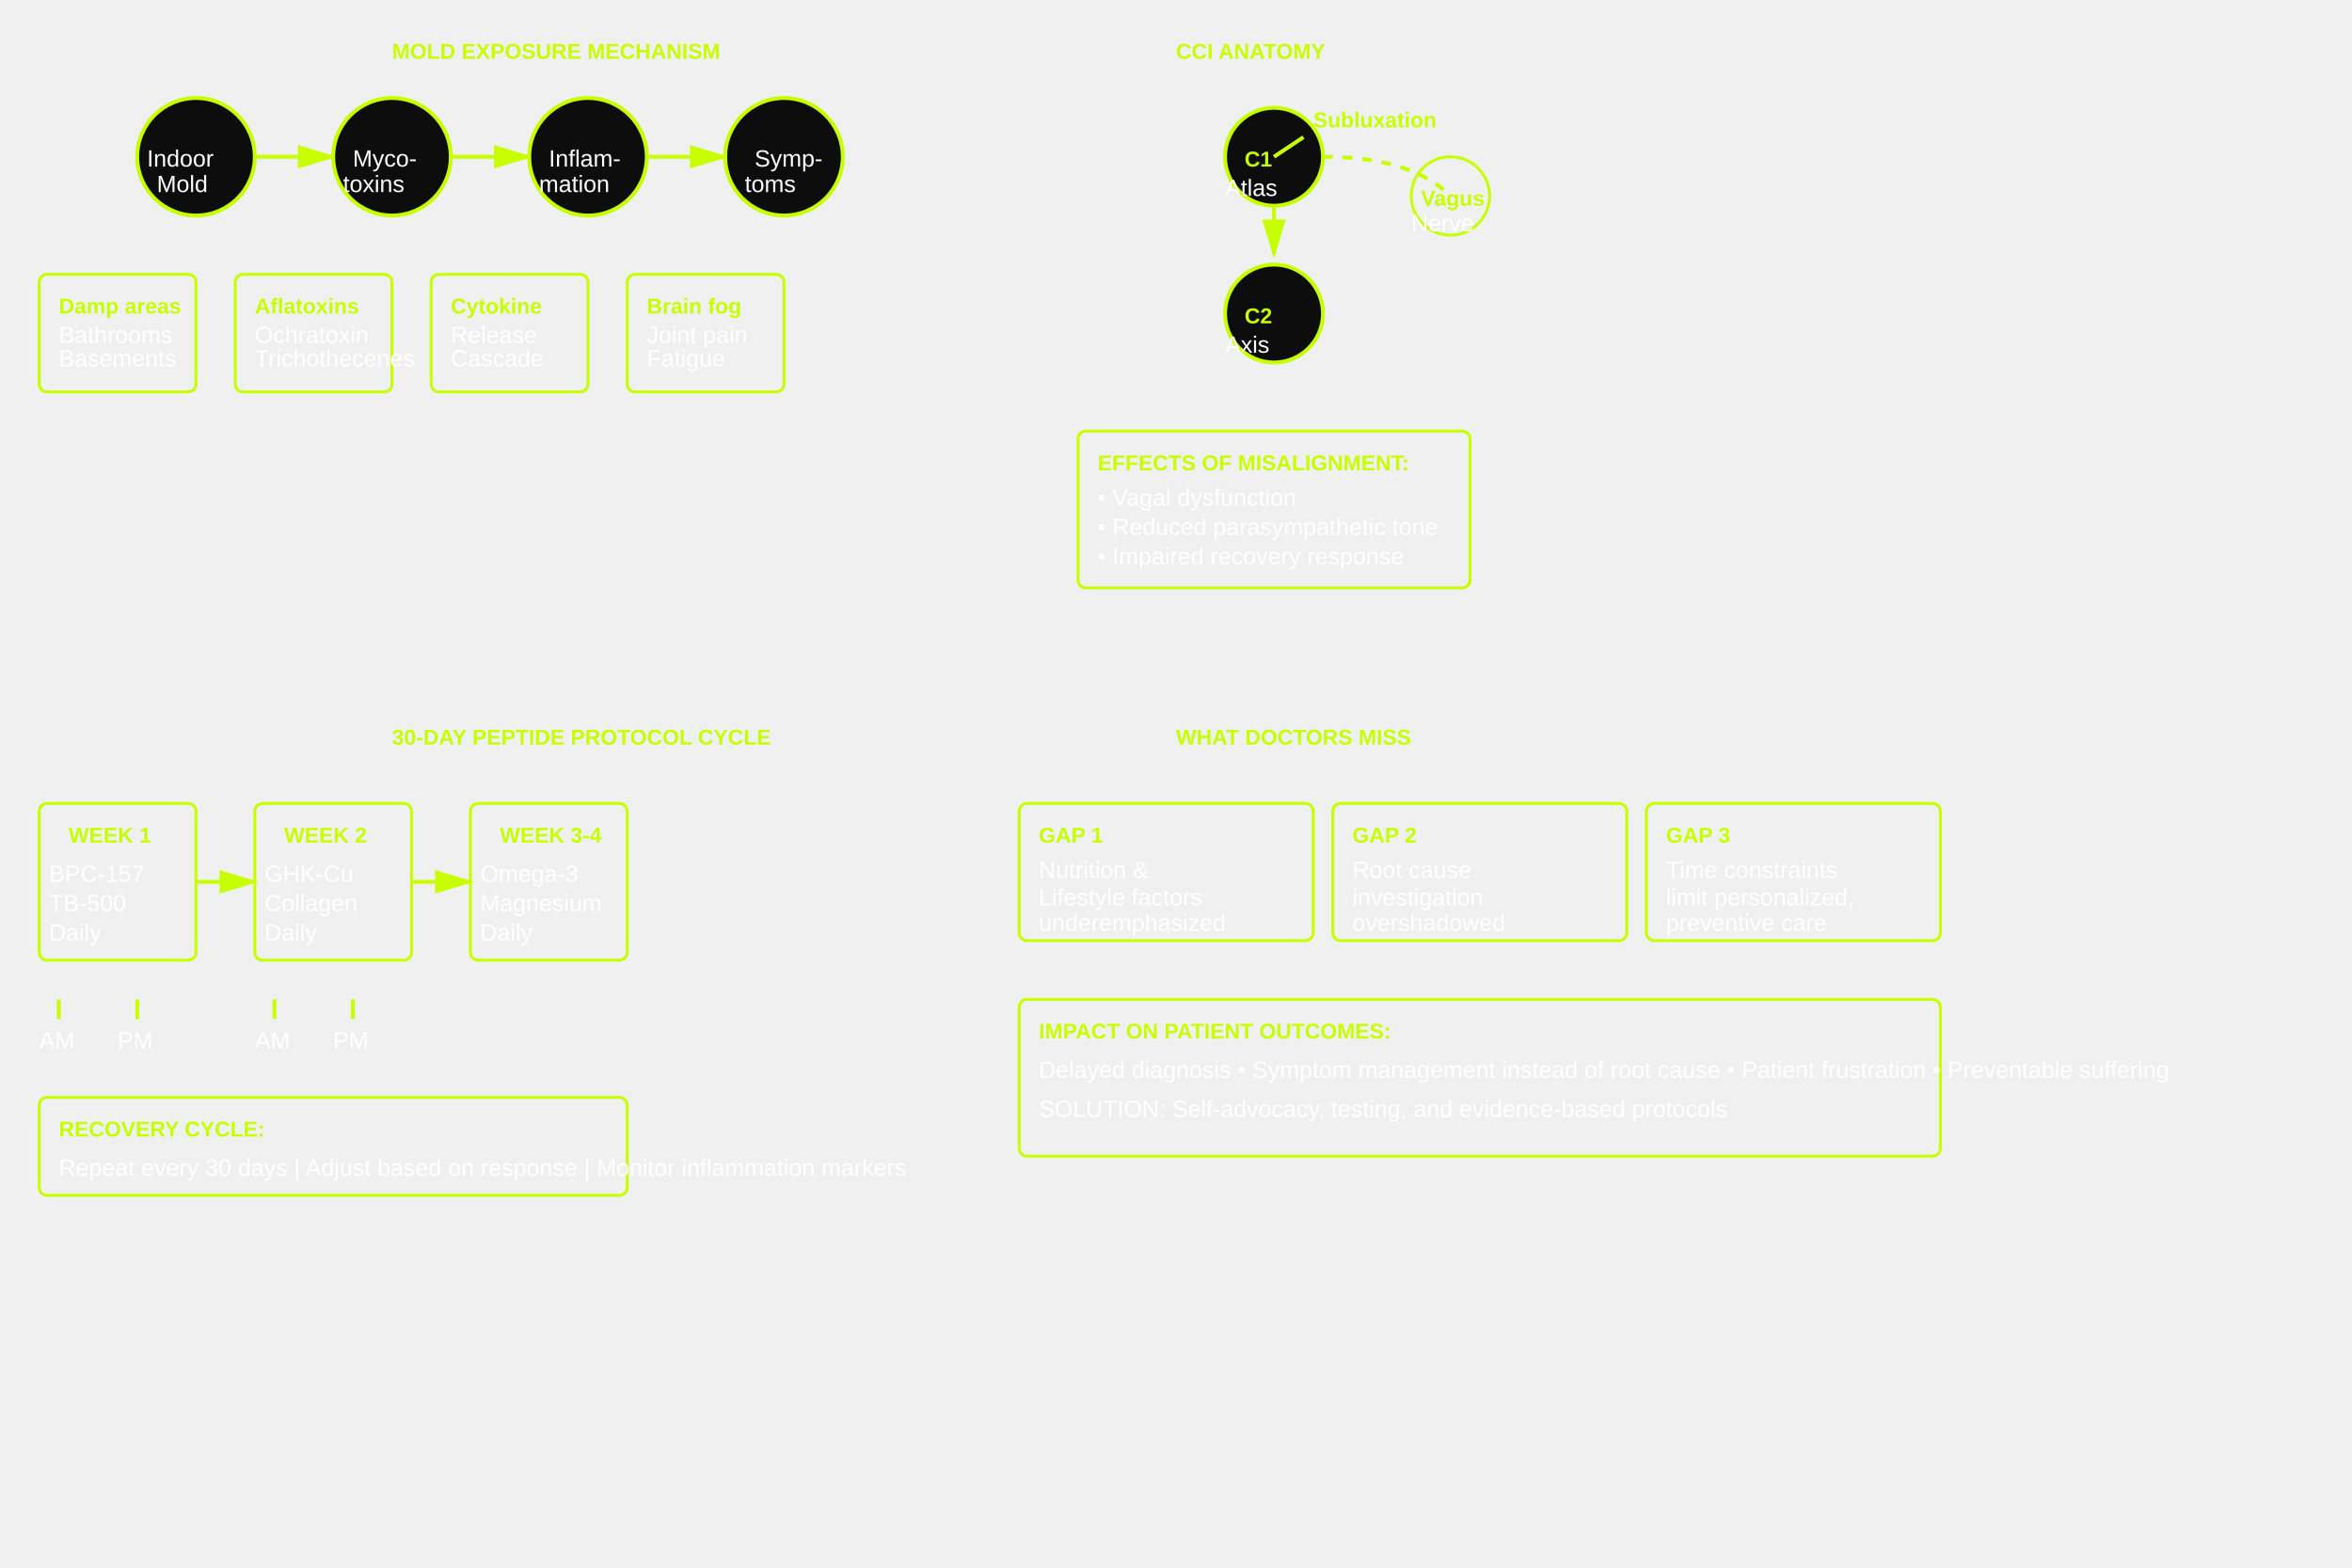
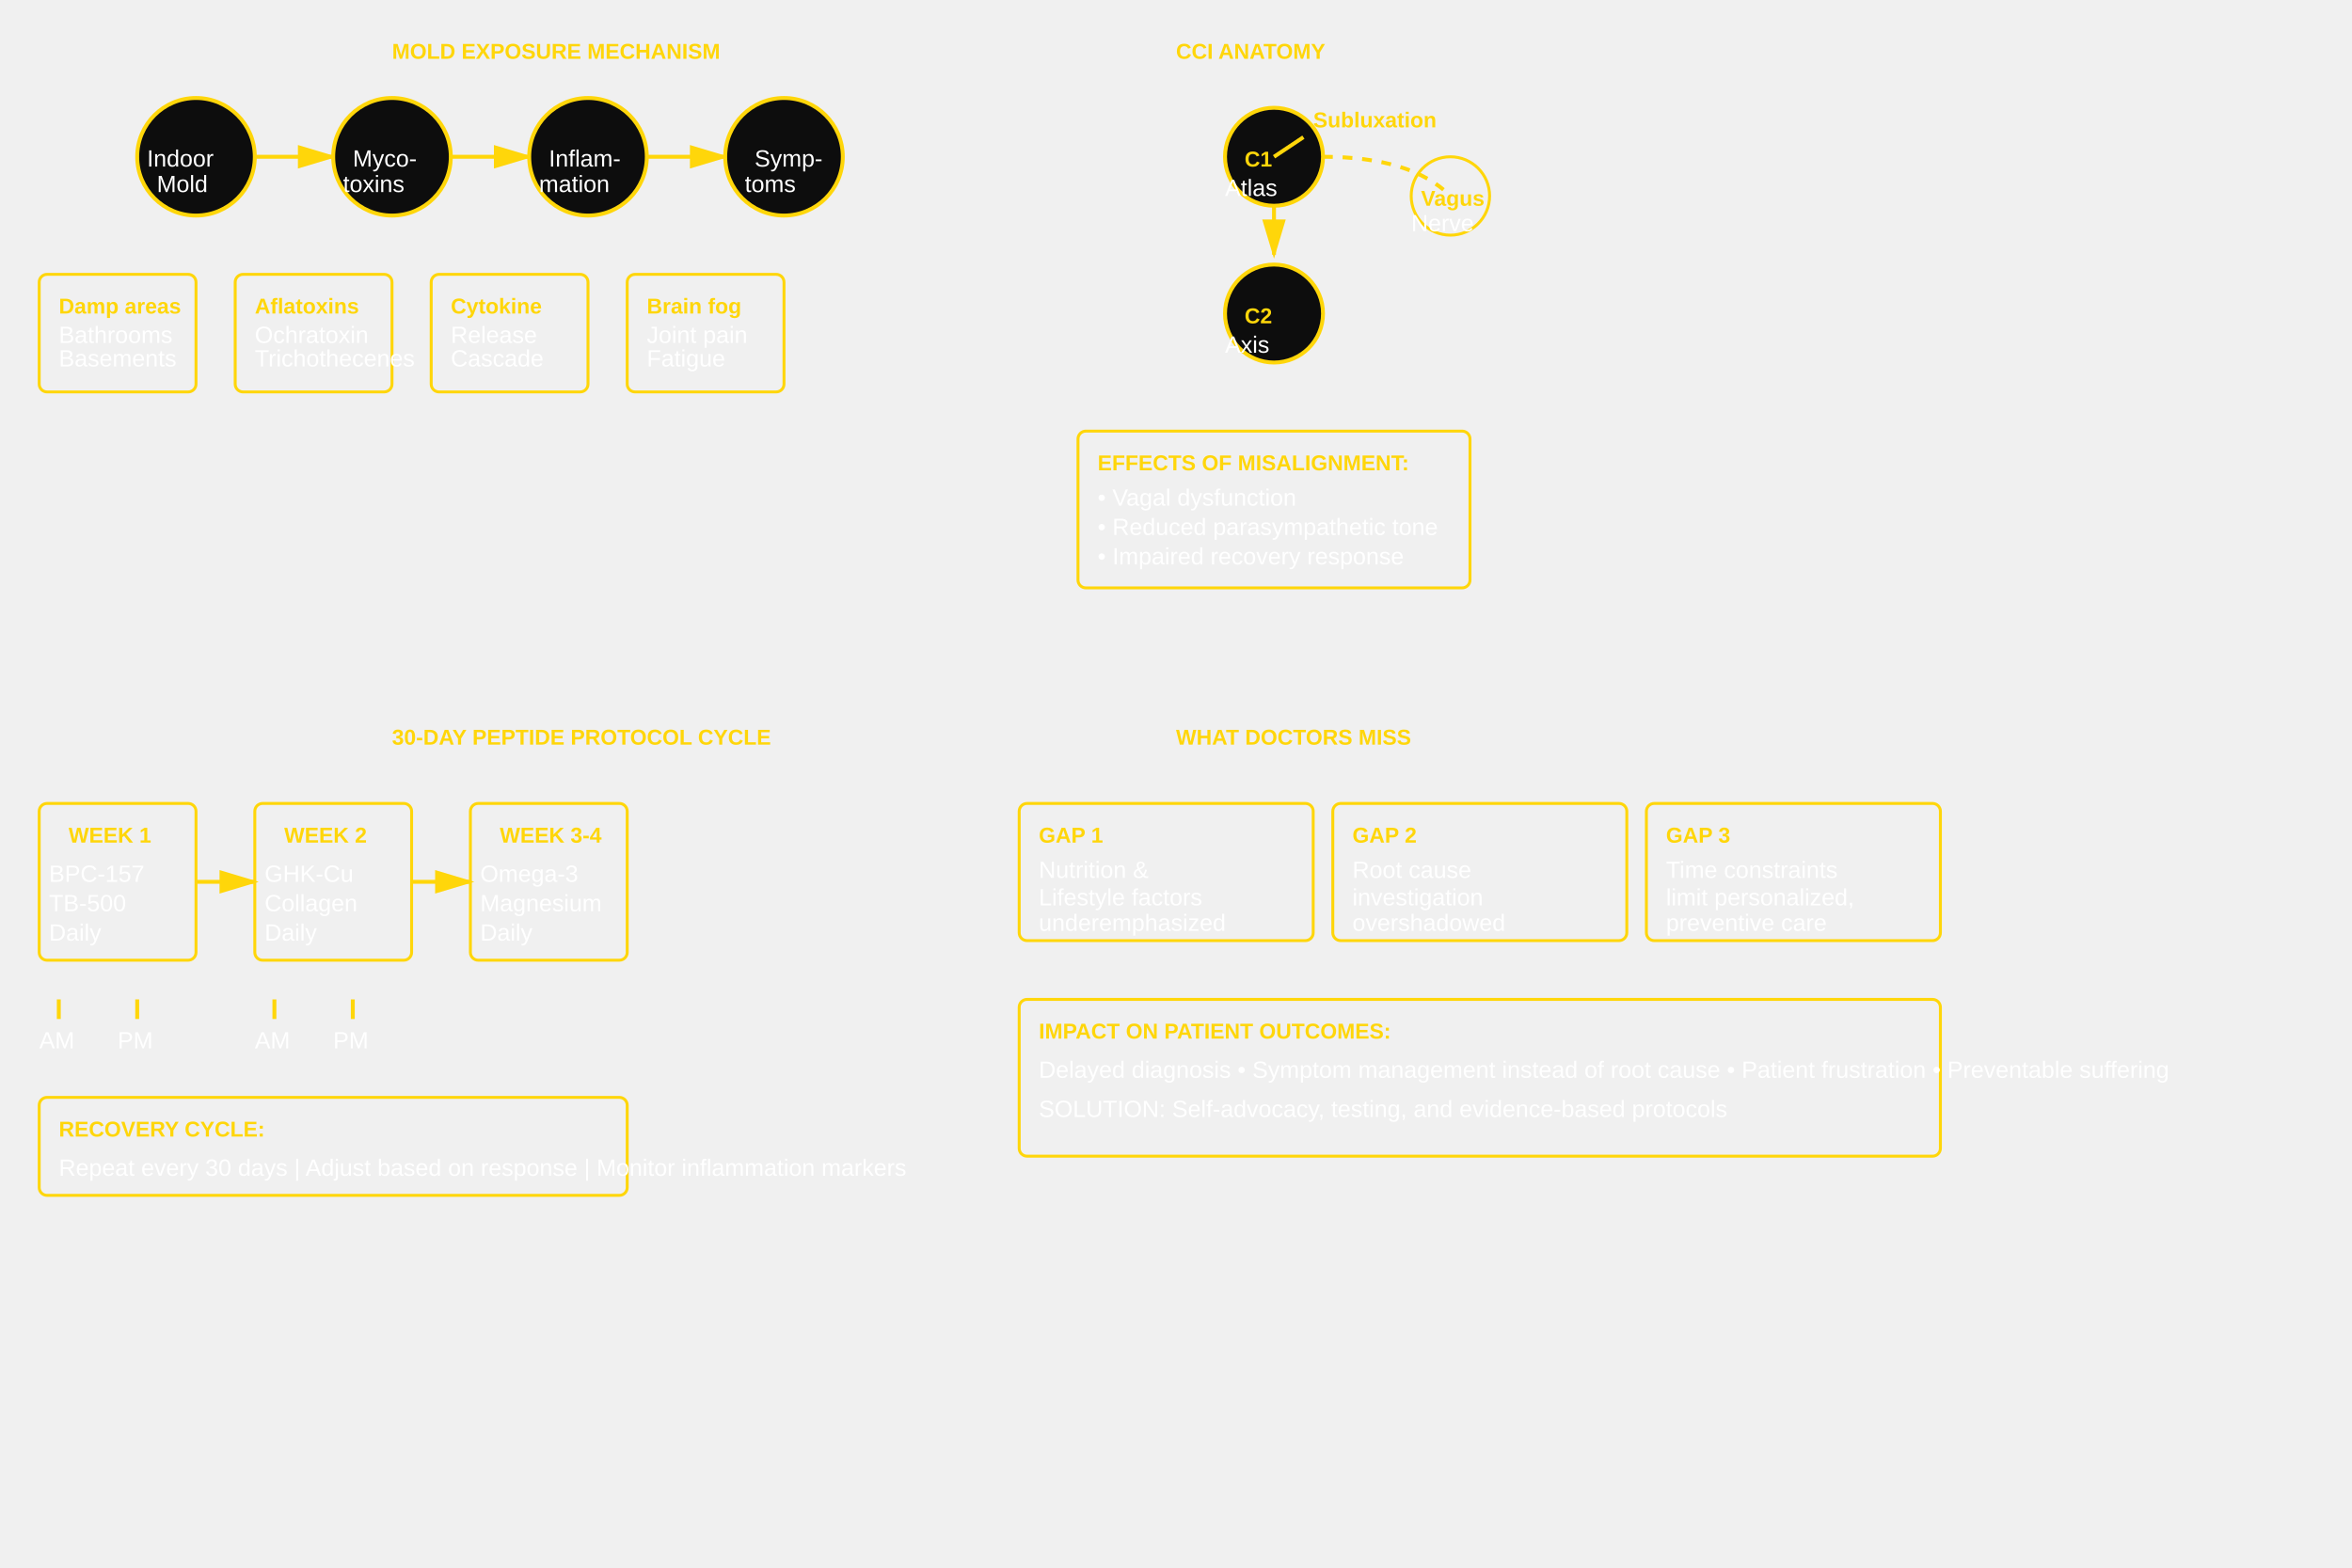
<svg xmlns="http://www.w3.org/2000/svg" viewBox="0 0 1200 800">
  <defs>
    <style>
      .diagram-text { fill: #FFFFFF; font-family: Arial, sans-serif; font-size: 12px; }
-       .diagram-label { fill: #C8FF00; font-family: Arial, sans-serif; font-size: 11px; font-weight: bold; }
-       .diagram-line { stroke: #C8FF00; stroke-width: 2; fill: none; }
-       .diagram-box { stroke: #C8FF00; stroke-width: 1.5; fill: none; }
-       .diagram-arrow { stroke: #C8FF00; stroke-width: 2; fill: none; marker-end: url(#arrowhead); }
-       .step-circle { fill: #0D0D0D; stroke: #C8FF00; stroke-width: 2; }
+       .diagram-label { fill: #FFD60A; font-family: Arial, sans-serif; font-size: 11px; font-weight: bold; }
+       .diagram-line { stroke: #FFD60A; stroke-width: 2; fill: none; }
+       .diagram-box { stroke: #FFD60A; stroke-width: 1.5; fill: none; }
+       .diagram-arrow { stroke: #FFD60A; stroke-width: 2; fill: none; marker-end: url(#arrowhead); }
+       .step-circle { fill: #0D0D0D; stroke: #FFD60A; stroke-width: 2; }
    </style>
    <marker id="arrowhead" markerWidth="10" markerHeight="10" refX="9" refY="3" orient="auto">
-       <polygon points="0 0, 10 3, 0 6" fill="#C8FF00" />
+       <polygon points="0 0, 10 3, 0 6" fill="#FFD60A" />
    </marker>
  </defs>
  <g id="mold-flowchart" transform="translate(0, 0)">
    <text x="200" y="30" class="diagram-label" font-size="16" font-weight="bold">MOLD EXPOSURE MECHANISM</text>
    <circle cx="100" cy="80" r="30" class="step-circle" />
    <text x="75" y="85" class="diagram-text" font-size="11">Indoor</text>
    <text x="80" y="98" class="diagram-text" font-size="11">Mold</text>
    <path d="M 130 80 L 170 80" class="diagram-arrow" />
    <circle cx="200" cy="80" r="30" class="step-circle" />
    <text x="180" y="85" class="diagram-text" font-size="11">Myco-</text>
    <text x="175" y="98" class="diagram-text" font-size="11">toxins</text>
    <path d="M 230 80 L 270 80" class="diagram-arrow" />
    <circle cx="300" cy="80" r="30" class="step-circle" />
    <text x="280" y="85" class="diagram-text" font-size="11">Inflam-</text>
    <text x="275" y="98" class="diagram-text" font-size="11">mation</text>
    <path d="M 330 80 L 370 80" class="diagram-arrow" />
    <circle cx="400" cy="80" r="30" class="step-circle" />
    <text x="385" y="85" class="diagram-text" font-size="11">Symp-</text>
    <text x="380" y="98" class="diagram-text" font-size="11">toms</text>
    <rect x="20" y="140" width="80" height="60" class="diagram-box" rx="4" />
    <text x="30" y="160" class="diagram-label">Damp areas</text>
    <text x="30" y="175" class="diagram-text" font-size="10">Bathrooms</text>
    <text x="30" y="187" class="diagram-text" font-size="10">Basements</text>
    <rect x="120" y="140" width="80" height="60" class="diagram-box" rx="4" />
    <text x="130" y="160" class="diagram-label">Aflatoxins</text>
    <text x="130" y="175" class="diagram-text" font-size="10">Ochratoxin</text>
    <text x="130" y="187" class="diagram-text" font-size="10">Trichothecenes</text>
    <rect x="220" y="140" width="80" height="60" class="diagram-box" rx="4" />
    <text x="230" y="160" class="diagram-label">Cytokine</text>
    <text x="230" y="175" class="diagram-text" font-size="10">Release</text>
    <text x="230" y="187" class="diagram-text" font-size="10">Cascade</text>
    <rect x="320" y="140" width="80" height="60" class="diagram-box" rx="4" />
    <text x="330" y="160" class="diagram-label">Brain fog</text>
    <text x="330" y="175" class="diagram-text" font-size="10">Joint pain</text>
    <text x="330" y="187" class="diagram-text" font-size="10">Fatigue</text>
  </g>
  <g id="cci-anatomy" transform="translate(500, 0)">
    <text x="100" y="30" class="diagram-label" font-size="16" font-weight="bold">CCI ANATOMY</text>
    <circle cx="150" cy="80" r="25" class="step-circle" />
    <text x="135" y="85" class="diagram-label">C1</text>
    <text x="125" y="100" class="diagram-text" font-size="9">Atlas</text>
    <path d="M 150 105 L 150 130" class="diagram-arrow" />
    <circle cx="150" cy="160" r="25" class="step-circle" />
    <text x="135" y="165" class="diagram-label">C2</text>
    <text x="125" y="180" class="diagram-text" font-size="9">Axis</text>
    <path d="M 175 80 Q 220 80 240 100" class="diagram-line" stroke-dasharray="5,5" />
    <circle cx="240" cy="100" r="20" class="diagram-box" />
    <text x="225" y="105" class="diagram-label" font-size="10">Vagus</text>
    <text x="220" y="118" class="diagram-text" font-size="9">Nerve</text>
    <path d="M 150 80 L 165 70" class="diagram-line" stroke-width="3" />
    <text x="170" y="65" class="diagram-label" font-size="10">Subluxation</text>
    <rect x="50" y="220" width="200" height="80" class="diagram-box" rx="4" />
    <text x="60" y="240" class="diagram-label">EFFECTS OF MISALIGNMENT:</text>
    <text x="60" y="258" class="diagram-text" font-size="10">• Vagal dysfunction</text>
    <text x="60" y="273" class="diagram-text" font-size="10">• Reduced parasympathetic tone</text>
    <text x="60" y="288" class="diagram-text" font-size="10">• Impaired recovery response</text>
  </g>
  <g id="peptide-timeline" transform="translate(0, 350)">
    <text x="200" y="30" class="diagram-label" font-size="16" font-weight="bold">30-DAY PEPTIDE PROTOCOL CYCLE</text>
    <rect x="20" y="60" width="80" height="80" class="diagram-box" rx="4" />
    <text x="35" y="80" class="diagram-label">WEEK 1</text>
    <text x="25" y="100" class="diagram-text" font-size="9">BPC-157</text>
    <text x="25" y="115" class="diagram-text" font-size="9">TB-500</text>
    <text x="25" y="130" class="diagram-text" font-size="9">Daily</text>
    <path d="M 100 100 L 130 100" class="diagram-arrow" />
    <rect x="130" y="60" width="80" height="80" class="diagram-box" rx="4" />
    <text x="145" y="80" class="diagram-label">WEEK 2</text>
    <text x="135" y="100" class="diagram-text" font-size="9">GHK-Cu</text>
    <text x="135" y="115" class="diagram-text" font-size="9">Collagen</text>
    <text x="135" y="130" class="diagram-text" font-size="9">Daily</text>
    <path d="M 210 100 L 240 100" class="diagram-arrow" />
    <rect x="240" y="60" width="80" height="80" class="diagram-box" rx="4" />
    <text x="255" y="80" class="diagram-label">WEEK 3-4</text>
    <text x="245" y="100" class="diagram-text" font-size="9">Omega-3</text>
    <text x="245" y="115" class="diagram-text" font-size="9">Magnesium</text>
    <text x="245" y="130" class="diagram-text" font-size="9">Daily</text>
    <line x1="30" y1="160" x2="30" y2="170" class="diagram-line" />
    <text x="20" y="185" class="diagram-text" font-size="8">AM</text>
    <line x1="70" y1="160" x2="70" y2="170" class="diagram-line" />
    <text x="60" y="185" class="diagram-text" font-size="8">PM</text>
    <line x1="140" y1="160" x2="140" y2="170" class="diagram-line" />
    <text x="130" y="185" class="diagram-text" font-size="8">AM</text>
    <line x1="180" y1="160" x2="180" y2="170" class="diagram-line" />
    <text x="170" y="185" class="diagram-text" font-size="8">PM</text>
    <rect x="20" y="210" width="300" height="50" class="diagram-box" rx="4" />
    <text x="30" y="230" class="diagram-label">RECOVERY CYCLE:</text>
    <text x="30" y="250" class="diagram-text" font-size="10">Repeat every 30 days | Adjust based on response | Monitor inflammation markers</text>
  </g>
  <g id="doctors-miss" transform="translate(500, 350)">
    <text x="100" y="30" class="diagram-label" font-size="16" font-weight="bold">WHAT DOCTORS MISS</text>
    <rect x="20" y="60" width="150" height="70" class="diagram-box" rx="4" />
    <text x="30" y="80" class="diagram-label" font-size="11">GAP 1</text>
    <text x="30" y="98" class="diagram-text" font-size="9">Nutrition &amp;</text>
    <text x="30" y="112" class="diagram-text" font-size="9">Lifestyle factors</text>
    <text x="30" y="125" class="diagram-text" font-size="9">underemphasized</text>
    <rect x="180" y="60" width="150" height="70" class="diagram-box" rx="4" />
    <text x="190" y="80" class="diagram-label" font-size="11">GAP 2</text>
    <text x="190" y="98" class="diagram-text" font-size="9">Root cause</text>
    <text x="190" y="112" class="diagram-text" font-size="9">investigation</text>
    <text x="190" y="125" class="diagram-text" font-size="9">overshadowed</text>
    <rect x="340" y="60" width="150" height="70" class="diagram-box" rx="4" />
    <text x="350" y="80" class="diagram-label" font-size="11">GAP 3</text>
    <text x="350" y="98" class="diagram-text" font-size="9">Time constraints</text>
    <text x="350" y="112" class="diagram-text" font-size="9">limit personalized,</text>
    <text x="350" y="125" class="diagram-text" font-size="9">preventive care</text>
    <rect x="20" y="160" width="470" height="80" class="diagram-box" rx="4" />
    <text x="30" y="180" class="diagram-label">IMPACT ON PATIENT OUTCOMES:</text>
    <text x="30" y="200" class="diagram-text" font-size="10">Delayed diagnosis • Symptom management instead of root cause • Patient frustration • Preventable suffering</text>
    <text x="30" y="220" class="diagram-text" font-size="10">SOLUTION: Self-advocacy, testing, and evidence-based protocols</text>
  </g>
</svg>
